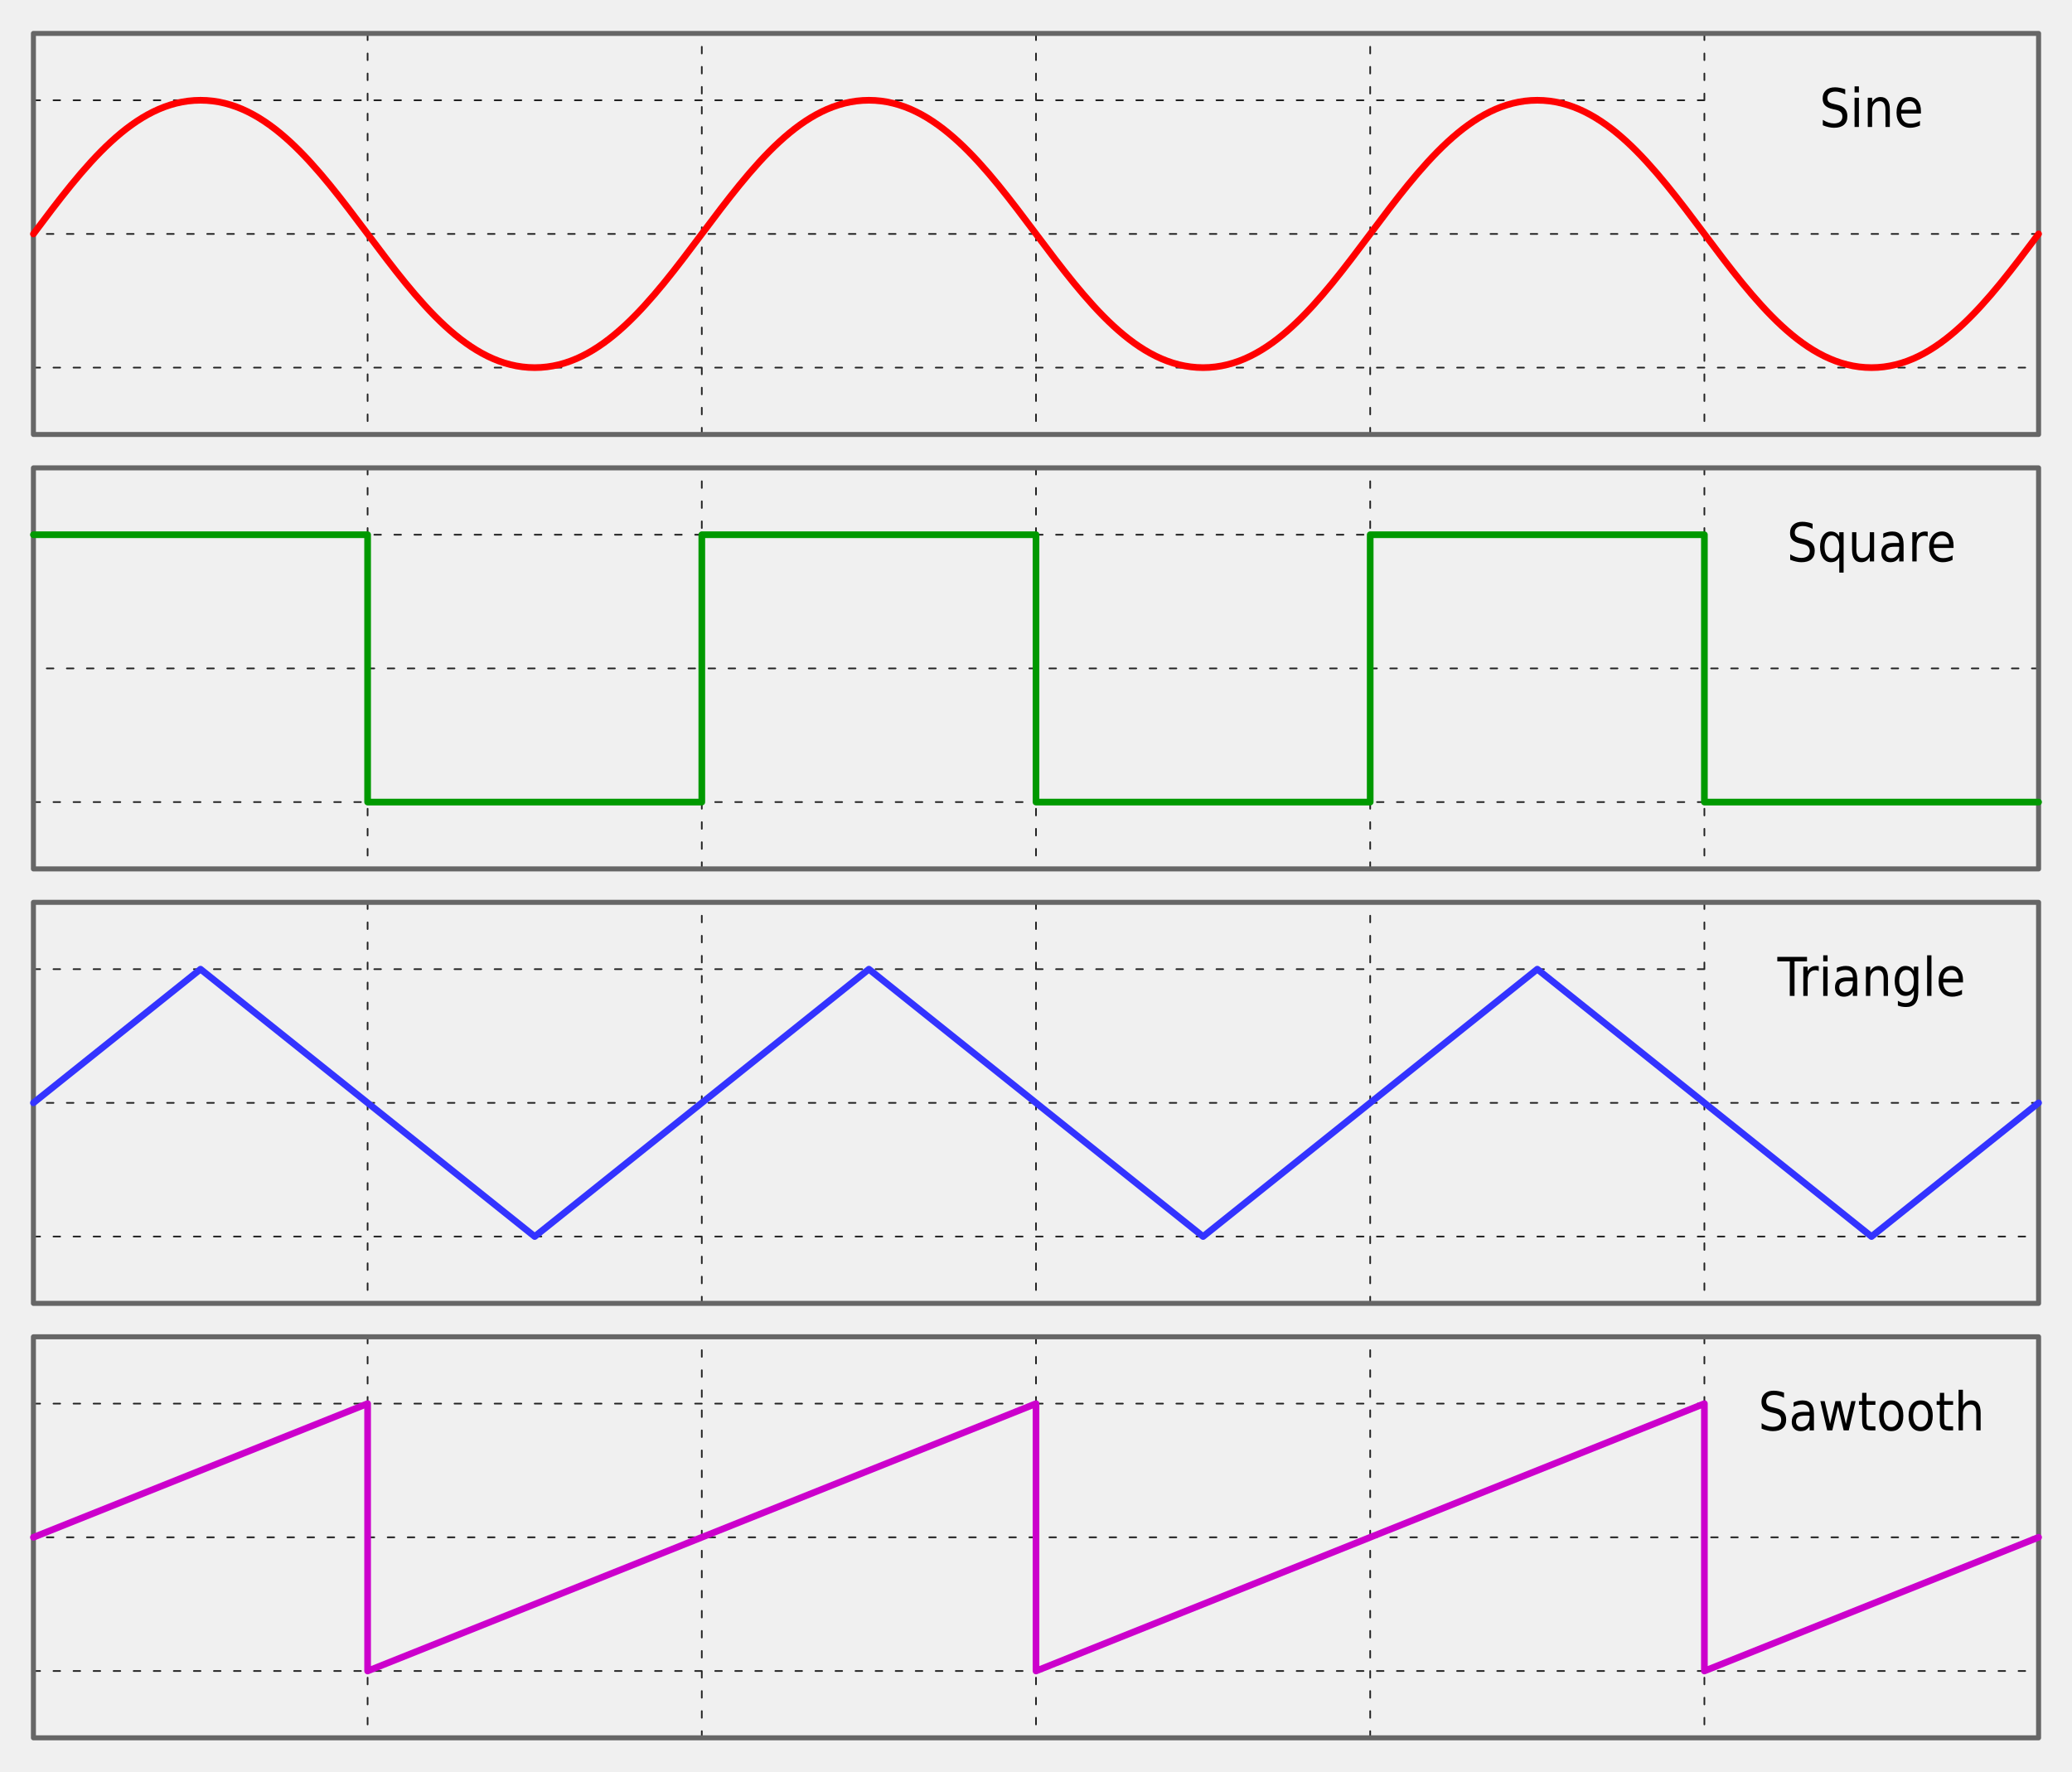
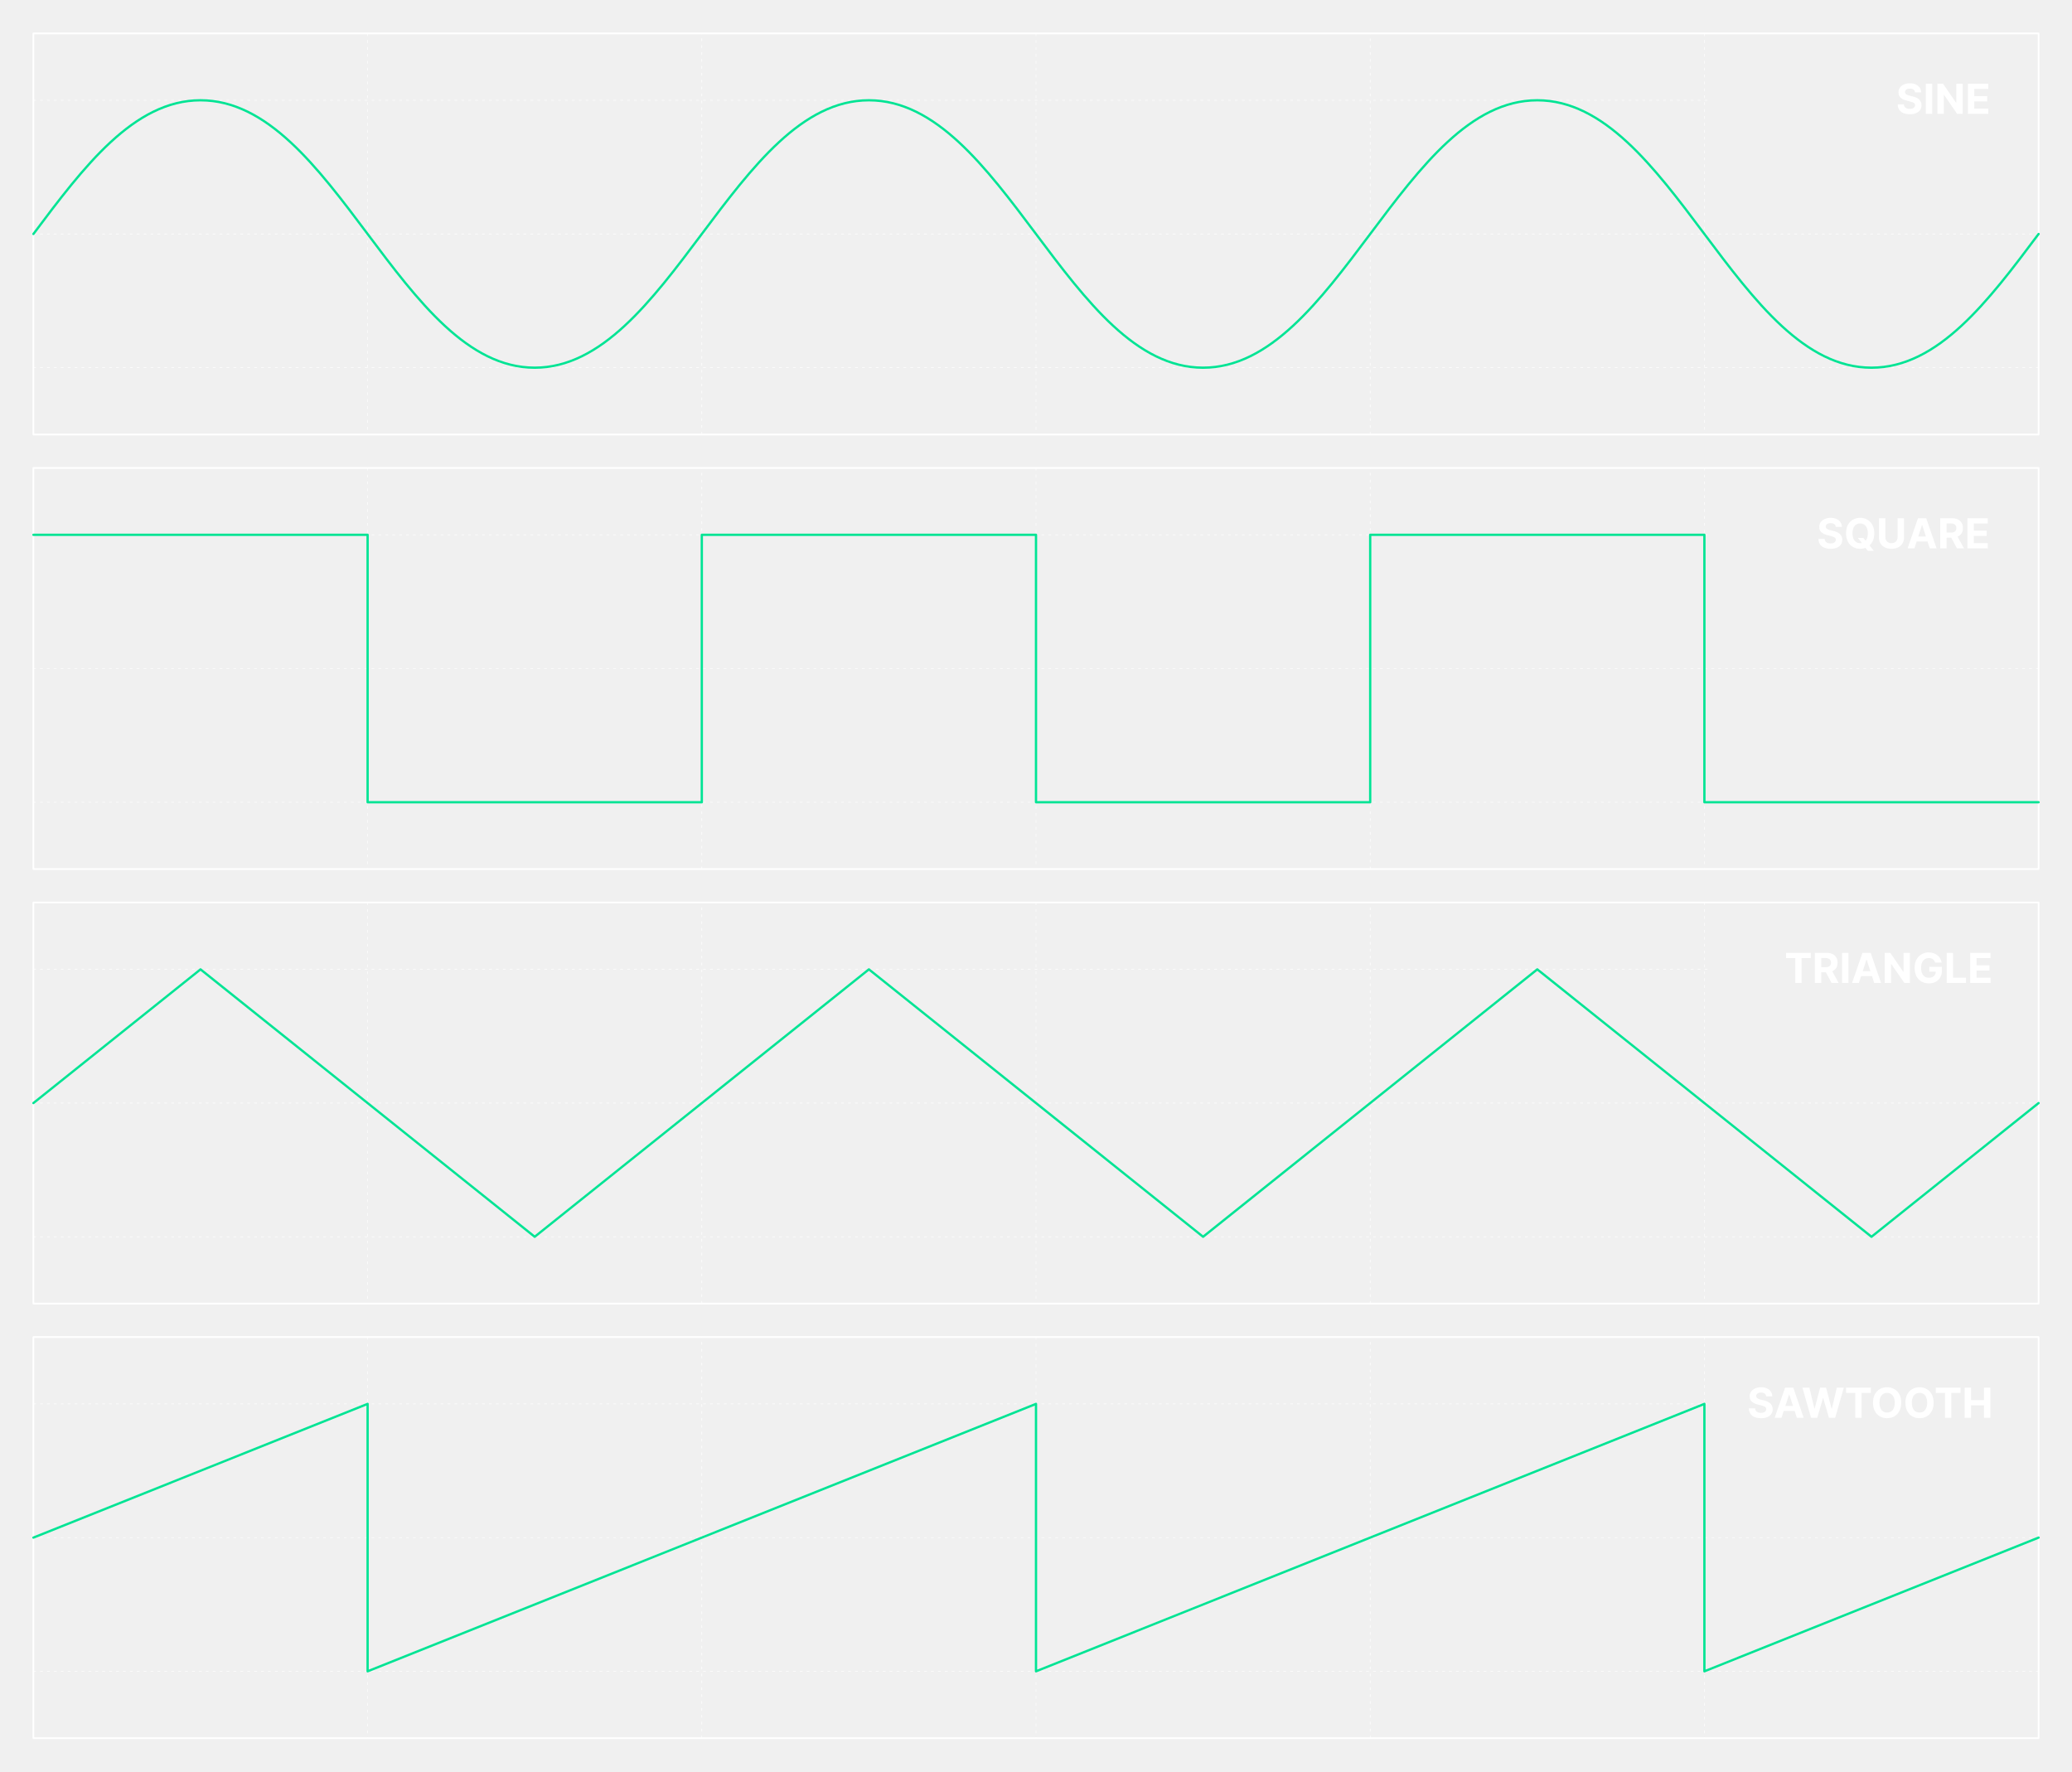
- <svg xmlns="http://www.w3.org/2000/svg" xmlns:xlink="http://www.w3.org/1999/xlink" width="620" height="530" font-family="DejaVu Sans" font-size="16" font-stretch="condensed" text-anchor="middle">
-   <switch transform="translate(560 38)">
-     <text systemLanguage="de" id="trsvg60">
-       <tspan id="trsvg1">Sinus</tspan>
-     </text>
-     <text systemLanguage="en" id="trsvg61">
-       <tspan id="trsvg2">Sine</tspan>
-     </text>
-     <text systemLanguage="es" id="trsvg62">
-       <tspan id="trsvg3">Seno</tspan>
-     </text>
-     <text systemLanguage="et" id="trsvg63">
-       <tspan id="trsvg4">Sinusoid</tspan>
-     </text>
-     <text systemLanguage="fr" id="trsvg64">
-       <tspan id="trsvg5">Sinusoïdale</tspan>
-     </text>
-     <text systemLanguage="id" id="trsvg65">
-       <tspan id="trsvg6">Sinus</tspan>
-     </text>
-     <text systemLanguage="jv" id="trsvg66">
-       <tspan id="trsvg7">Sinus</tspan>
-     </text>
-     <text systemLanguage="mk" id="trsvg67">
-       <tspan id="trsvg8">синусен</tspan>
-     </text>
-     <text systemLanguage="pl" id="trsvg68">
-       <tspan id="trsvg9">Sinusoidalna</tspan>
-     </text>
-     <text systemLanguage="ru" id="trsvg69">
-       <tspan id="trsvg10">Синусоида</tspan>
-     </text>
-     <text systemLanguage="sv" id="trsvg70">
-       <tspan id="trsvg11">Sinus</tspan>
-     </text>
-     <text systemLanguage="tr" id="trsvg71">
-       <tspan id="trsvg12">Sinüs</tspan>
-     </text>
-     <text systemLanguage="uk" id="trsvg72">
-       <tspan id="trsvg13">Синусоїда</tspan>
-     </text>
-     <text id="trsvg73-ca" systemLanguage="ca">
-       <tspan id="trsvg14-ca">Sinusoidal</tspan>
-     </text>
-     <text id="trsvg73">
-       <tspan id="trsvg14">Sine</tspan>
-     </text>
-   </switch>
-   <switch transform="translate(560 168)">
-     <text systemLanguage="de" id="trsvg74">
-       <tspan id="trsvg15">Rechteck</tspan>
-     </text>
-     <text systemLanguage="en" id="trsvg75">
-       <tspan id="trsvg16">Square</tspan>
-     </text>
-     <text systemLanguage="es" id="trsvg76">
-       <tspan id="trsvg17">Cuadrada</tspan>
-     </text>
-     <text systemLanguage="et" id="trsvg77">
-       <tspan id="trsvg18">Nelinurklaine</tspan>
-     </text>
-     <text systemLanguage="fr" id="trsvg78">
-       <tspan id="trsvg19">Carrée</tspan>
-     </text>
-     <text systemLanguage="id" id="trsvg79">
-       <tspan id="trsvg20">Persegi</tspan>
-     </text>
-     <text systemLanguage="jv" id="trsvg80">
-       <tspan id="trsvg21">Pasagi</tspan>
-     </text>
-     <text systemLanguage="mk" id="trsvg81">
-       <tspan id="trsvg22">квадратен</tspan>
-     </text>
-     <text systemLanguage="pl" id="trsvg82">
-       <tspan id="trsvg23">Prostokątna</tspan>
-     </text>
-     <text systemLanguage="ru" id="trsvg83">
-       <tspan id="trsvg24">Меандр</tspan>
-     </text>
-     <text systemLanguage="sv" id="trsvg84">
-       <tspan id="trsvg25">Fyrkant</tspan>
-     </text>
-     <text systemLanguage="tr" id="trsvg85">
-       <tspan id="trsvg26">Kare</tspan>
-     </text>
-     <text systemLanguage="uk" id="trsvg86">
-       <tspan id="trsvg27">Прямокутник</tspan>
-     </text>
-     <text id="trsvg87-ca" systemLanguage="ca">
-       <tspan id="trsvg28-ca">Quadrada</tspan>
-     </text>
-     <text id="trsvg87">
-       <tspan id="trsvg28">Square</tspan>
-     </text>
-   </switch>
-   <switch transform="translate(560 298)">
-     <text systemLanguage="de" id="trsvg88">
-       <tspan id="trsvg29">Dreieck</tspan>
-     </text>
-     <text systemLanguage="en" id="trsvg89">
-       <tspan id="trsvg30">Triangle</tspan>
-     </text>
-     <text systemLanguage="es" id="trsvg90">
-       <tspan id="trsvg31">Triangular</tspan>
-     </text>
-     <text systemLanguage="et" id="trsvg91">
-       <tspan id="trsvg32">Kolmnurk-</tspan>
-       <tspan x="0" y="16" id="trsvg33">laine</tspan>
-     </text>
-     <text systemLanguage="fr" id="trsvg92">
-       <tspan id="trsvg34">Triangulaire</tspan>
-     </text>
-     <text systemLanguage="id" id="trsvg93">
-       <tspan id="trsvg35">Segitiga</tspan>
-     </text>
-     <text systemLanguage="jv" id="trsvg94">
-       <tspan id="trsvg36">Maju-telu</tspan>
-     </text>
-     <text systemLanguage="mk" id="trsvg95">
-       <tspan id="trsvg37">триаголен</tspan>
-     </text>
-     <text systemLanguage="pl" id="trsvg96">
-       <tspan id="trsvg38">Trójkątna</tspan>
-     </text>
-     <text systemLanguage="ru" id="trsvg97">
-       <tspan id="trsvg39">Треугольная</tspan>
-     </text>
-     <text systemLanguage="sv" id="trsvg98">
-       <tspan id="trsvg40">Triangel</tspan>
-     </text>
-     <text systemLanguage="tr" id="trsvg99">
-       <tspan id="trsvg41">Üçgen</tspan>
-     </text>
-     <text systemLanguage="uk" id="trsvg100">
-       <tspan id="trsvg42">Трикутник</tspan>
-     </text>
-     <text id="trsvg101-ca" systemLanguage="ca">
-       <tspan id="trsvg43-ca">Triangular</tspan>
-     </text>
-     <text id="trsvg101">
-       <tspan id="trsvg43">Triangle</tspan>
-     </text>
-   </switch>
-   <switch transform="translate(560 428)">
-     <text systemLanguage="de" id="trsvg102">
-       <tspan id="trsvg44">Sägezahn</tspan>
-     </text>
-     <text systemLanguage="en" id="trsvg103">
-       <tspan id="trsvg45">Sawtooth</tspan>
-     </text>
-     <text systemLanguage="es" id="trsvg104">
-       <tspan id="trsvg46">Dientes</tspan>
-       <tspan x="0" y="16" id="trsvg47">de sierra</tspan>
-     </text>
-     <text systemLanguage="et" id="trsvg105">
-       <tspan id="trsvg48">Saehammas-</tspan>
-       <tspan x="0" y="16" id="trsvg49">laine</tspan>
-     </text>
-     <text systemLanguage="fr" id="trsvg106">
-       <tspan id="trsvg50">Dents de scie</tspan>
-     </text>
-     <text systemLanguage="id" id="trsvg107">
-       <tspan id="trsvg51">Gigi gergaji</tspan>
-     </text>
-     <text systemLanguage="jv" id="trsvg108">
-       <tspan id="trsvg52">Untu graji</tspan>
-     </text>
-     <text systemLanguage="mk" id="trsvg109">
-       <tspan id="trsvg53">назабен</tspan>
-     </text>
-     <text systemLanguage="pl" id="trsvg110">
-       <tspan id="trsvg54">Piłokształtna</tspan>
-     </text>
-     <text systemLanguage="ru" id="trsvg111">
-       <tspan id="trsvg55">Пила</tspan>
-     </text>
-     <text systemLanguage="sv" id="trsvg112">
-       <tspan id="trsvg56">Sågtand</tspan>
-     </text>
-     <text systemLanguage="tr" id="trsvg113">
-       <tspan id="trsvg57">Testere dişi</tspan>
-     </text>
-     <text systemLanguage="uk" id="trsvg114">
-       <tspan id="trsvg58">Пилкоподібна</tspan>
-     </text>
-     <text id="trsvg115-ca" systemLanguage="ca">
-       <tspan id="trsvg59-ca">De serra</tspan>
-     </text>
-     <text id="trsvg115">
-       <tspan id="trsvg59">Sawtooth</tspan>
-     </text>
-   </switch>
-   <g id="b">
-     <g id="a" fill="none" stroke-linecap="round" stroke-linejoin="round">
-       <path stroke="#222" stroke-dasharray="2,4" stroke-width=".5" d="m10,30h501m99,40H10m0,40h600M110,10v120m100,0V10m100,0v120m100,0V10m100,0v120" />
-       <rect x="10" y="10" width="600" height="120" stroke="#666" stroke-width="1.5" />
-     </g>
-     <use transform="translate(0,130)" xlink:href="#a" />
-   </g>
-   <use transform="translate(0,260)" xlink:href="#b" />
-   <g fill="none" stroke-linecap="round" stroke-linejoin="round" stroke-width="2" stroke="#f00">
-     <path d="m10 70c15-20 30-40 50-40 40 0 60 80 100 80s60-80 100-80 60 80 100 80 60-80 100-80 60 80 100 80c20 0 35-20 50-40" />
-     <path d="m10 160h100v80h100v-80h100v80h100v-80h100v80h100" stroke="#090" />
-     <path d="m10 330 50-40 100 80 100-80 100 80 100-80 100 80 50-40" stroke="#33f" />
-     <path d="m10 460 100-40v80l200-80v80l200-80v80l100-40" stroke="#c0c" />
-   </g>
+ <svg xmlns="http://www.w3.org/2000/svg" width="1800" height="1539" viewBox="0 0 1800 1539" fill="none">
+   <path d="M1534.34 1213C1534.24 1211.97 1533.8 1211.17 1533.02 1210.6C1532.25 1210.03 1531.19 1209.74 1529.87 1209.74C1528.96 1209.74 1528.2 1209.87 1527.58 1210.12C1526.95 1210.37 1526.48 1210.72 1526.14 1211.16C1525.82 1211.6 1525.66 1212.11 1525.66 1212.67C1525.64 1213.14 1525.74 1213.55 1525.95 1213.9C1526.17 1214.25 1526.48 1214.55 1526.86 1214.8C1527.24 1215.05 1527.69 1215.27 1528.19 1215.46C1528.69 1215.63 1529.23 1215.79 1529.8 1215.92L1532.15 1216.48C1533.3 1216.73 1534.34 1217.07 1535.3 1217.5C1536.25 1217.93 1537.08 1218.45 1537.78 1219.07C1538.48 1219.7 1539.02 1220.43 1539.4 1221.27C1539.79 1222.12 1539.99 1223.08 1540 1224.17C1539.99 1225.78 1539.59 1227.17 1538.78 1228.34C1537.97 1229.51 1536.82 1230.42 1535.3 1231.07C1533.79 1231.7 1531.97 1232.02 1529.84 1232.02C1527.73 1232.02 1525.88 1231.7 1524.32 1231.05C1522.76 1230.4 1521.54 1229.45 1520.66 1228.18C1519.79 1226.9 1519.34 1225.32 1519.29 1223.43H1524.65C1524.71 1224.31 1524.96 1225.04 1525.4 1225.63C1525.86 1226.21 1526.46 1226.65 1527.21 1226.95C1527.96 1227.24 1528.82 1227.38 1529.78 1227.38C1530.71 1227.38 1531.53 1227.25 1532.22 1226.97C1532.92 1226.7 1533.46 1226.32 1533.84 1225.84C1534.22 1225.35 1534.42 1224.79 1534.42 1224.16C1534.42 1223.57 1534.24 1223.08 1533.89 1222.68C1533.55 1222.28 1533.05 1221.94 1532.38 1221.66C1531.73 1221.37 1530.92 1221.12 1529.97 1220.89L1527.12 1220.17C1524.91 1219.64 1523.17 1218.8 1521.89 1217.65C1520.61 1216.51 1519.97 1214.97 1519.98 1213.04C1519.97 1211.45 1520.4 1210.07 1521.25 1208.88C1522.11 1207.7 1523.29 1206.78 1524.79 1206.11C1526.29 1205.45 1527.99 1205.11 1529.9 1205.11C1531.85 1205.11 1533.54 1205.45 1534.99 1206.11C1536.45 1206.78 1537.58 1207.7 1538.39 1208.88C1539.2 1210.07 1539.62 1211.44 1539.64 1213H1534.34ZM1547.64 1231.65H1541.71L1550.75 1205.47H1557.88L1566.91 1231.65H1560.98L1554.42 1211.45H1554.21L1547.64 1231.65ZM1547.27 1221.36H1561.28V1225.68H1547.27V1221.36ZM1573.31 1231.65L1565.82 1205.47H1571.87L1576.2 1223.66H1576.42L1581.2 1205.47H1586.38L1591.15 1223.7H1591.38L1595.71 1205.47H1601.76L1594.27 1231.65H1588.87L1583.89 1214.54H1583.68L1578.71 1231.65H1573.31ZM1603.73 1210.04V1205.47H1625.23V1210.04H1617.21V1231.65H1611.74V1210.04H1603.73ZM1651.63 1218.56C1651.63 1221.42 1651.09 1223.85 1650.01 1225.85C1648.94 1227.85 1647.47 1229.38 1645.61 1230.44C1643.76 1231.49 1641.68 1232.01 1639.37 1232.01C1637.05 1232.01 1634.96 1231.48 1633.11 1230.43C1631.26 1229.37 1629.8 1227.84 1628.72 1225.84C1627.65 1223.83 1627.11 1221.41 1627.11 1218.56C1627.11 1215.71 1627.65 1213.28 1628.72 1211.28C1629.8 1209.27 1631.26 1207.75 1633.11 1206.7C1634.96 1205.64 1637.05 1205.11 1639.37 1205.11C1641.68 1205.11 1643.76 1205.64 1645.61 1206.7C1647.47 1207.75 1648.94 1209.27 1650.01 1211.28C1651.09 1213.28 1651.63 1215.71 1651.63 1218.56ZM1646.02 1218.56C1646.02 1216.71 1645.74 1215.15 1645.19 1213.88C1644.64 1212.61 1643.87 1211.65 1642.88 1210.99C1641.88 1210.34 1640.71 1210.01 1639.37 1210.01C1638.04 1210.01 1636.87 1210.34 1635.87 1210.99C1634.87 1211.65 1634.1 1212.61 1633.54 1213.88C1633 1215.15 1632.73 1216.71 1632.73 1218.56C1632.73 1220.41 1633 1221.97 1633.54 1223.24C1634.1 1224.51 1634.87 1225.47 1635.87 1226.13C1636.87 1226.79 1638.04 1227.11 1639.37 1227.11C1640.71 1227.11 1641.88 1226.79 1642.88 1226.13C1643.87 1225.47 1644.64 1224.51 1645.19 1223.24C1645.74 1221.97 1646.02 1220.41 1646.02 1218.56ZM1679.79 1218.56C1679.79 1221.42 1679.25 1223.85 1678.17 1225.85C1677.1 1227.85 1675.63 1229.38 1673.77 1230.44C1671.92 1231.49 1669.84 1232.01 1667.53 1232.01C1665.21 1232.01 1663.12 1231.48 1661.27 1230.43C1659.42 1229.37 1657.96 1227.84 1656.88 1225.84C1655.81 1223.83 1655.27 1221.41 1655.27 1218.56C1655.27 1215.71 1655.81 1213.28 1656.88 1211.28C1657.96 1209.27 1659.42 1207.75 1661.27 1206.7C1663.12 1205.64 1665.21 1205.11 1667.53 1205.11C1669.84 1205.11 1671.92 1205.64 1673.77 1206.7C1675.63 1207.75 1677.1 1209.27 1678.17 1211.28C1679.25 1213.28 1679.79 1215.71 1679.79 1218.56ZM1674.18 1218.56C1674.18 1216.71 1673.9 1215.15 1673.35 1213.88C1672.81 1212.61 1672.03 1211.65 1671.04 1210.99C1670.04 1210.34 1668.87 1210.01 1667.53 1210.01C1666.2 1210.01 1665.03 1210.34 1664.03 1210.99C1663.03 1211.65 1662.26 1212.61 1661.7 1213.88C1661.16 1215.15 1660.89 1216.71 1660.89 1218.56C1660.89 1220.41 1661.16 1221.97 1661.7 1223.24C1662.26 1224.51 1663.03 1225.47 1664.03 1226.13C1665.03 1226.79 1666.2 1227.11 1667.53 1227.11C1668.87 1227.11 1670.04 1226.79 1671.04 1226.13C1672.03 1225.47 1672.81 1224.51 1673.35 1223.24C1673.9 1221.97 1674.18 1220.41 1674.18 1218.56ZM1681.7 1210.04V1205.47H1703.2V1210.04H1695.19V1231.65H1689.72V1210.04H1681.7ZM1706.75 1231.65V1205.47H1712.28V1216.27H1723.52V1205.47H1729.04V1231.65H1723.52V1220.84H1712.28V1231.65H1706.75Z" fill="white" />
+   <path d="M29.032 87.113H1483.55M1770.97 203.264H29.032M29.032 319.415H1770.97M319.355 29.038V377.491M609.677 377.491V29.038M900 29.038V377.491M1190.32 377.491V29.038M1480.65 29.038V377.491" stroke="white" stroke-width="0.5" stroke-linecap="round" stroke-linejoin="round" stroke-dasharray="2 4" />
+   <path d="M1770.97 29.038H29.032V377.491H1770.97V29.038Z" stroke="white" stroke-width="1.5" stroke-linecap="round" stroke-linejoin="round" />
+   <path d="M29.032 464.604H1483.55M1770.97 580.755H29.032M29.032 696.906H1770.97M319.355 406.528V754.981M609.677 754.981V406.528M900 406.528V754.981M1190.32 754.981V406.528M1480.65 406.528V754.981" stroke="white" stroke-width="0.5" stroke-linecap="round" stroke-linejoin="round" stroke-dasharray="2 4" />
+   <path d="M1770.97 406.528H29.032V754.981H1770.97V406.528Z" stroke="white" stroke-width="1.5" stroke-linecap="round" stroke-linejoin="round" />
+   <path d="M29.032 842.094H1483.55M1770.97 958.245H29.032M29.032 1074.4H1770.97M319.355 784.019V1132.47M609.677 1132.47V784.019M900 784.019V1132.47M1190.32 1132.47V784.019M1480.65 784.019V1132.47" stroke="white" stroke-width="0.5" stroke-linecap="round" stroke-linejoin="round" stroke-dasharray="2 4" />
+   <path d="M1770.97 784.019H29.032V1132.47H1770.97V784.019Z" stroke="white" stroke-width="1.5" stroke-linecap="round" stroke-linejoin="round" />
+   <path d="M29.032 1219.58H1483.55M1770.97 1335.74H29.032M29.032 1451.89H1770.97M319.355 1161.51V1509.96M609.677 1509.96V1161.51M900 1161.51V1509.96M1190.32 1509.96V1161.51M1480.65 1161.51V1509.96" stroke="white" stroke-width="0.5" stroke-linecap="round" stroke-linejoin="round" stroke-dasharray="2 4" />
+   <path d="M1770.97 1161.51H29.032V1509.96H1770.97V1161.51Z" stroke="white" stroke-width="1.5" stroke-linecap="round" stroke-linejoin="round" />
+   <path d="M29.032 203.264C72.581 145.189 116.129 87.113 174.194 87.113C290.323 87.113 348.387 319.415 464.516 319.415C580.645 319.415 638.71 87.113 754.839 87.113C870.968 87.113 929.032 319.415 1045.16 319.415C1161.29 319.415 1219.35 87.113 1335.48 87.113C1451.61 87.113 1509.68 319.415 1625.81 319.415C1683.87 319.415 1727.42 261.34 1770.97 203.264" stroke="#00E494" stroke-width="2" stroke-linecap="round" stroke-linejoin="round" />
+   <path d="M29.032 464.604H319.355V696.906H609.677V464.604H900V696.906H1190.32V464.604H1480.65V696.906H1770.97" stroke="#00E494" stroke-width="2" stroke-linecap="round" stroke-linejoin="round" />
+   <path d="M29.032 958.245L174.194 842.094L464.516 1074.4L754.839 842.094L1045.16 1074.4L1335.48 842.094L1625.81 1074.4L1770.97 958.245" stroke="#00E494" stroke-width="2" stroke-linecap="round" stroke-linejoin="round" />
+   <path d="M29.032 1335.74L319.355 1219.58V1451.89L900 1219.58V1451.89L1480.65 1219.58V1451.89L1770.97 1335.74" stroke="#00E494" stroke-width="2" stroke-linecap="round" stroke-linejoin="round" />
+   <path d="M1594.78 457.722C1594.68 456.69 1594.24 455.889 1593.47 455.318C1592.69 454.747 1591.64 454.462 1590.31 454.462C1589.4 454.462 1588.64 454.589 1588.02 454.845C1587.4 455.092 1586.92 455.437 1586.59 455.881C1586.26 456.324 1586.1 456.827 1586.1 457.389C1586.08 457.858 1586.18 458.267 1586.4 458.616C1586.62 458.966 1586.92 459.268 1587.3 459.524C1587.69 459.771 1588.13 459.989 1588.63 460.176C1589.14 460.355 1589.67 460.508 1590.24 460.636L1592.6 461.199C1593.74 461.455 1594.79 461.795 1595.74 462.222C1596.7 462.648 1597.52 463.172 1598.22 463.794C1598.92 464.416 1599.46 465.149 1599.84 465.993C1600.24 466.837 1600.44 467.804 1600.45 468.895C1600.44 470.497 1600.03 471.886 1599.22 473.062C1598.42 474.23 1597.26 475.138 1595.74 475.785C1594.23 476.425 1592.41 476.744 1590.28 476.744C1588.17 476.744 1586.33 476.42 1584.76 475.773C1583.2 475.125 1581.98 474.166 1581.1 472.896C1580.23 471.618 1579.78 470.037 1579.74 468.153H1585.09C1585.15 469.031 1585.4 469.764 1585.85 470.352C1586.3 470.932 1586.9 471.371 1587.65 471.669C1588.41 471.959 1589.26 472.104 1590.22 472.104C1591.16 472.104 1591.97 471.967 1592.66 471.695C1593.36 471.422 1593.9 471.043 1594.28 470.557C1594.67 470.071 1594.86 469.513 1594.86 468.882C1594.86 468.294 1594.68 467.8 1594.33 467.399C1593.99 466.999 1593.49 466.658 1592.83 466.376C1592.17 466.095 1591.36 465.839 1590.41 465.609L1587.56 464.893C1585.35 464.356 1583.61 463.517 1582.33 462.375C1581.05 461.233 1580.42 459.695 1580.43 457.76C1580.42 456.175 1580.84 454.79 1581.69 453.605C1582.55 452.42 1583.73 451.496 1585.23 450.831C1586.73 450.166 1588.44 449.834 1590.35 449.834C1592.29 449.834 1593.99 450.166 1595.43 450.831C1596.89 451.496 1598.03 452.42 1598.83 453.605C1599.64 454.79 1600.06 456.162 1600.09 457.722H1594.78ZM1614.05 467.271H1618.76L1621.12 470.314L1623.45 473.024L1627.83 478.521H1622.67L1619.65 474.814L1618.1 472.615L1614.05 467.271ZM1628.23 463.283C1628.23 466.138 1627.69 468.567 1626.6 470.57C1625.53 472.572 1624.07 474.102 1622.21 475.159C1620.36 476.207 1618.28 476.731 1615.97 476.731C1613.64 476.731 1611.55 476.203 1609.7 475.146C1607.85 474.089 1606.39 472.56 1605.32 470.557C1604.25 468.554 1603.71 466.129 1603.71 463.283C1603.71 460.428 1604.25 457.999 1605.32 455.996C1606.39 453.993 1607.85 452.467 1609.7 451.419C1611.55 450.362 1613.64 449.834 1615.97 449.834C1618.28 449.834 1620.36 450.362 1622.21 451.419C1624.07 452.467 1625.53 453.993 1626.6 455.996C1627.69 457.999 1628.23 460.428 1628.23 463.283ZM1622.62 463.283C1622.62 461.433 1622.34 459.874 1621.79 458.604C1621.24 457.334 1620.47 456.371 1619.47 455.714C1618.47 455.058 1617.31 454.73 1615.97 454.73C1614.63 454.73 1613.46 455.058 1612.47 455.714C1611.47 456.371 1610.69 457.334 1610.14 458.604C1609.59 459.874 1609.32 461.433 1609.32 463.283C1609.32 465.132 1609.59 466.692 1610.14 467.962C1610.69 469.231 1611.47 470.195 1612.47 470.851C1613.46 471.507 1614.63 471.835 1615.97 471.835C1617.31 471.835 1618.47 471.507 1619.47 470.851C1620.47 470.195 1621.24 469.231 1621.79 467.962C1622.34 466.692 1622.62 465.132 1622.62 463.283ZM1648.5 450.192H1654.04V467.195C1654.04 469.104 1653.58 470.774 1652.67 472.206C1651.77 473.638 1650.5 474.754 1648.87 475.555C1647.24 476.348 1645.35 476.744 1643.18 476.744C1641.01 476.744 1639.11 476.348 1637.48 475.555C1635.85 474.754 1634.59 473.638 1633.68 472.206C1632.78 470.774 1632.33 469.104 1632.33 467.195V450.192H1637.86V466.722C1637.86 467.719 1638.08 468.605 1638.52 469.381C1638.96 470.156 1639.58 470.766 1640.38 471.209C1641.18 471.652 1642.12 471.874 1643.18 471.874C1644.26 471.874 1645.19 471.652 1645.98 471.209C1646.78 470.766 1647.4 470.156 1647.84 469.381C1648.28 468.605 1648.5 467.719 1648.5 466.722V450.192ZM1663.1 476.374H1657.17L1666.21 450.192H1673.34L1682.37 476.374H1676.44L1669.88 456.175H1669.67L1663.1 476.374ZM1662.73 466.082H1676.74V470.403H1662.73V466.082ZM1685.52 476.374V450.192H1695.85C1697.83 450.192 1699.51 450.545 1700.91 451.253C1702.32 451.952 1703.39 452.945 1704.12 454.231C1704.86 455.51 1705.23 457.014 1705.23 458.744C1705.23 460.483 1704.86 461.979 1704.11 463.231C1703.36 464.476 1702.27 465.43 1700.85 466.095C1699.43 466.76 1697.72 467.092 1695.71 467.092H1688.79V462.643H1694.81C1695.87 462.643 1696.75 462.499 1697.45 462.209C1698.15 461.919 1698.67 461.484 1699.01 460.905C1699.36 460.325 1699.53 459.605 1699.53 458.744C1699.53 457.875 1699.36 457.142 1699.01 456.545C1698.67 455.949 1698.14 455.497 1697.44 455.19C1696.74 454.875 1695.85 454.717 1694.79 454.717H1691.06V476.374H1685.52ZM1699.66 464.459L1706.17 476.374H1700.06L1693.69 464.459H1699.66ZM1709.15 476.374V450.192H1726.79V454.756H1714.68V460.994H1725.88V465.558H1714.68V471.81H1726.84V476.374H1709.15Z" fill="white" />
+   <path d="M1551.59 832.309V827.745H1573.09V832.309H1565.08V853.927H1559.6V832.309H1551.59ZM1576.63 853.927V827.745H1586.96C1588.94 827.745 1590.63 828.099 1592.02 828.806C1593.43 829.505 1594.5 830.498 1595.23 831.785C1595.97 833.063 1596.35 834.568 1596.35 836.298C1596.35 838.036 1595.97 839.532 1595.22 840.785C1594.47 842.029 1593.38 842.984 1591.96 843.649C1590.55 844.313 1588.83 844.646 1586.82 844.646H1579.91V840.197H1585.93C1586.98 840.197 1587.86 840.052 1588.56 839.762C1589.26 839.472 1589.78 839.038 1590.12 838.458C1590.47 837.879 1590.64 837.159 1590.64 836.298C1590.64 835.428 1590.47 834.695 1590.12 834.099C1589.78 833.502 1589.25 833.051 1588.55 832.744C1587.85 832.428 1586.97 832.271 1585.9 832.271H1582.17V853.927H1576.63ZM1590.77 842.012L1597.28 853.927H1591.17L1584.8 842.012H1590.77ZM1605.79 827.745V853.927H1600.26V827.745H1605.79ZM1614.86 853.927H1608.93L1617.97 827.745H1625.1L1634.13 853.927H1628.19L1621.64 833.728H1621.43L1614.86 853.927ZM1614.49 843.636H1628.5V847.957H1614.49V843.636ZM1659.18 827.745V853.927H1654.39L1643 837.448H1642.81V853.927H1637.28V827.745H1642.13L1653.44 844.211H1653.67V827.745H1659.18ZM1681.11 836.208C1680.93 835.586 1680.68 835.036 1680.36 834.559C1680.03 834.073 1679.64 833.664 1679.17 833.332C1678.71 832.991 1678.18 832.731 1677.58 832.552C1676.99 832.373 1676.34 832.284 1675.63 832.284C1674.29 832.284 1673.11 832.616 1672.1 833.281C1671.09 833.945 1670.31 834.913 1669.75 836.183C1669.18 837.444 1668.9 838.987 1668.9 840.811C1668.9 842.634 1669.18 844.186 1669.73 845.464C1670.29 846.742 1671.07 847.718 1672.08 848.391C1673.1 849.056 1674.3 849.389 1675.68 849.389C1676.93 849.389 1678 849.167 1678.89 848.724C1679.78 848.272 1680.46 847.637 1680.93 846.819C1681.41 846.001 1681.65 845.034 1681.65 843.917L1682.77 844.083H1676.02V839.916H1686.98V843.214C1686.98 845.515 1686.49 847.492 1685.52 849.146C1684.55 850.791 1683.21 852.061 1681.51 852.955C1679.8 853.842 1677.85 854.285 1675.65 854.285C1673.2 854.285 1671.04 853.744 1669.18 852.661C1667.32 851.57 1665.88 850.024 1664.84 848.021C1663.8 846.009 1663.29 843.623 1663.29 840.862C1663.29 838.74 1663.6 836.847 1664.21 835.186C1664.83 833.515 1665.7 832.1 1666.82 830.941C1667.93 829.782 1669.23 828.9 1670.72 828.295C1672.2 827.69 1673.81 827.387 1675.54 827.387C1677.02 827.387 1678.4 827.605 1679.68 828.039C1680.96 828.465 1682.09 829.07 1683.08 829.855C1684.08 830.639 1684.89 831.572 1685.52 832.654C1686.15 833.728 1686.56 834.913 1686.74 836.208H1681.11ZM1691.14 853.927V827.745H1696.67V849.363H1707.9V853.927H1691.14ZM1711.56 853.927V827.745H1729.2V832.309H1717.1V838.548H1728.3V843.112H1717.1V849.363H1729.26V853.927H1711.56Z" fill="white" />
+   <path d="M1663.62 80.231C1663.51 79.2 1663.07 78.399 1662.3 77.828C1661.52 77.257 1660.47 76.971 1659.14 76.971C1658.24 76.971 1657.48 77.099 1656.85 77.355C1656.23 77.602 1655.75 77.947 1655.42 78.39C1655.1 78.833 1654.94 79.336 1654.94 79.899C1654.92 80.367 1655.02 80.776 1655.23 81.126C1655.45 81.475 1655.75 81.778 1656.14 82.034C1656.52 82.281 1656.96 82.498 1657.47 82.686C1657.97 82.865 1658.51 83.018 1659.08 83.146L1661.43 83.708C1662.57 83.964 1663.62 84.305 1664.57 84.731C1665.53 85.157 1666.36 85.681 1667.05 86.303C1667.75 86.926 1668.29 87.659 1668.68 88.502C1669.07 89.346 1669.27 90.314 1669.28 91.404C1669.27 93.007 1668.86 94.396 1668.05 95.572C1667.25 96.74 1666.09 97.647 1664.57 98.295C1663.07 98.934 1661.25 99.254 1659.12 99.254C1657 99.254 1655.16 98.93 1653.59 98.282C1652.03 97.635 1650.81 96.676 1649.94 95.406C1649.07 94.127 1648.61 92.546 1648.57 90.663H1653.93C1653.99 91.541 1654.24 92.274 1654.68 92.862C1655.13 93.441 1655.73 93.88 1656.48 94.178C1657.24 94.468 1658.1 94.613 1659.05 94.613C1659.99 94.613 1660.8 94.477 1661.49 94.204C1662.19 93.931 1662.73 93.552 1663.12 93.066C1663.5 92.581 1663.69 92.022 1663.69 91.392C1663.69 90.803 1663.52 90.309 1663.17 89.909C1662.83 89.508 1662.32 89.167 1661.66 88.886C1661 88.605 1660.2 88.349 1659.24 88.119L1656.39 87.403C1654.19 86.866 1652.44 86.026 1651.16 84.885C1649.89 83.742 1649.25 82.204 1649.26 80.269C1649.25 78.684 1649.67 77.299 1650.52 76.115C1651.39 74.93 1652.57 74.005 1654.07 73.34C1655.57 72.676 1657.27 72.343 1659.18 72.343C1661.12 72.343 1662.82 72.676 1664.27 73.34C1665.73 74.005 1666.86 74.93 1667.67 76.115C1668.48 77.299 1668.9 78.671 1668.92 80.231H1663.62ZM1678.54 72.701V98.883H1673V72.701H1678.54ZM1704.99 72.701V98.883H1700.21L1688.82 82.404H1688.63V98.883H1683.09V72.701H1687.95L1699.25 89.167H1699.48V72.701H1704.99ZM1709.57 98.883V72.701H1727.21V77.265H1715.1V83.504H1726.3V88.068H1715.1V94.319H1727.26V98.883H1709.57Z" fill="white" />
</svg>
